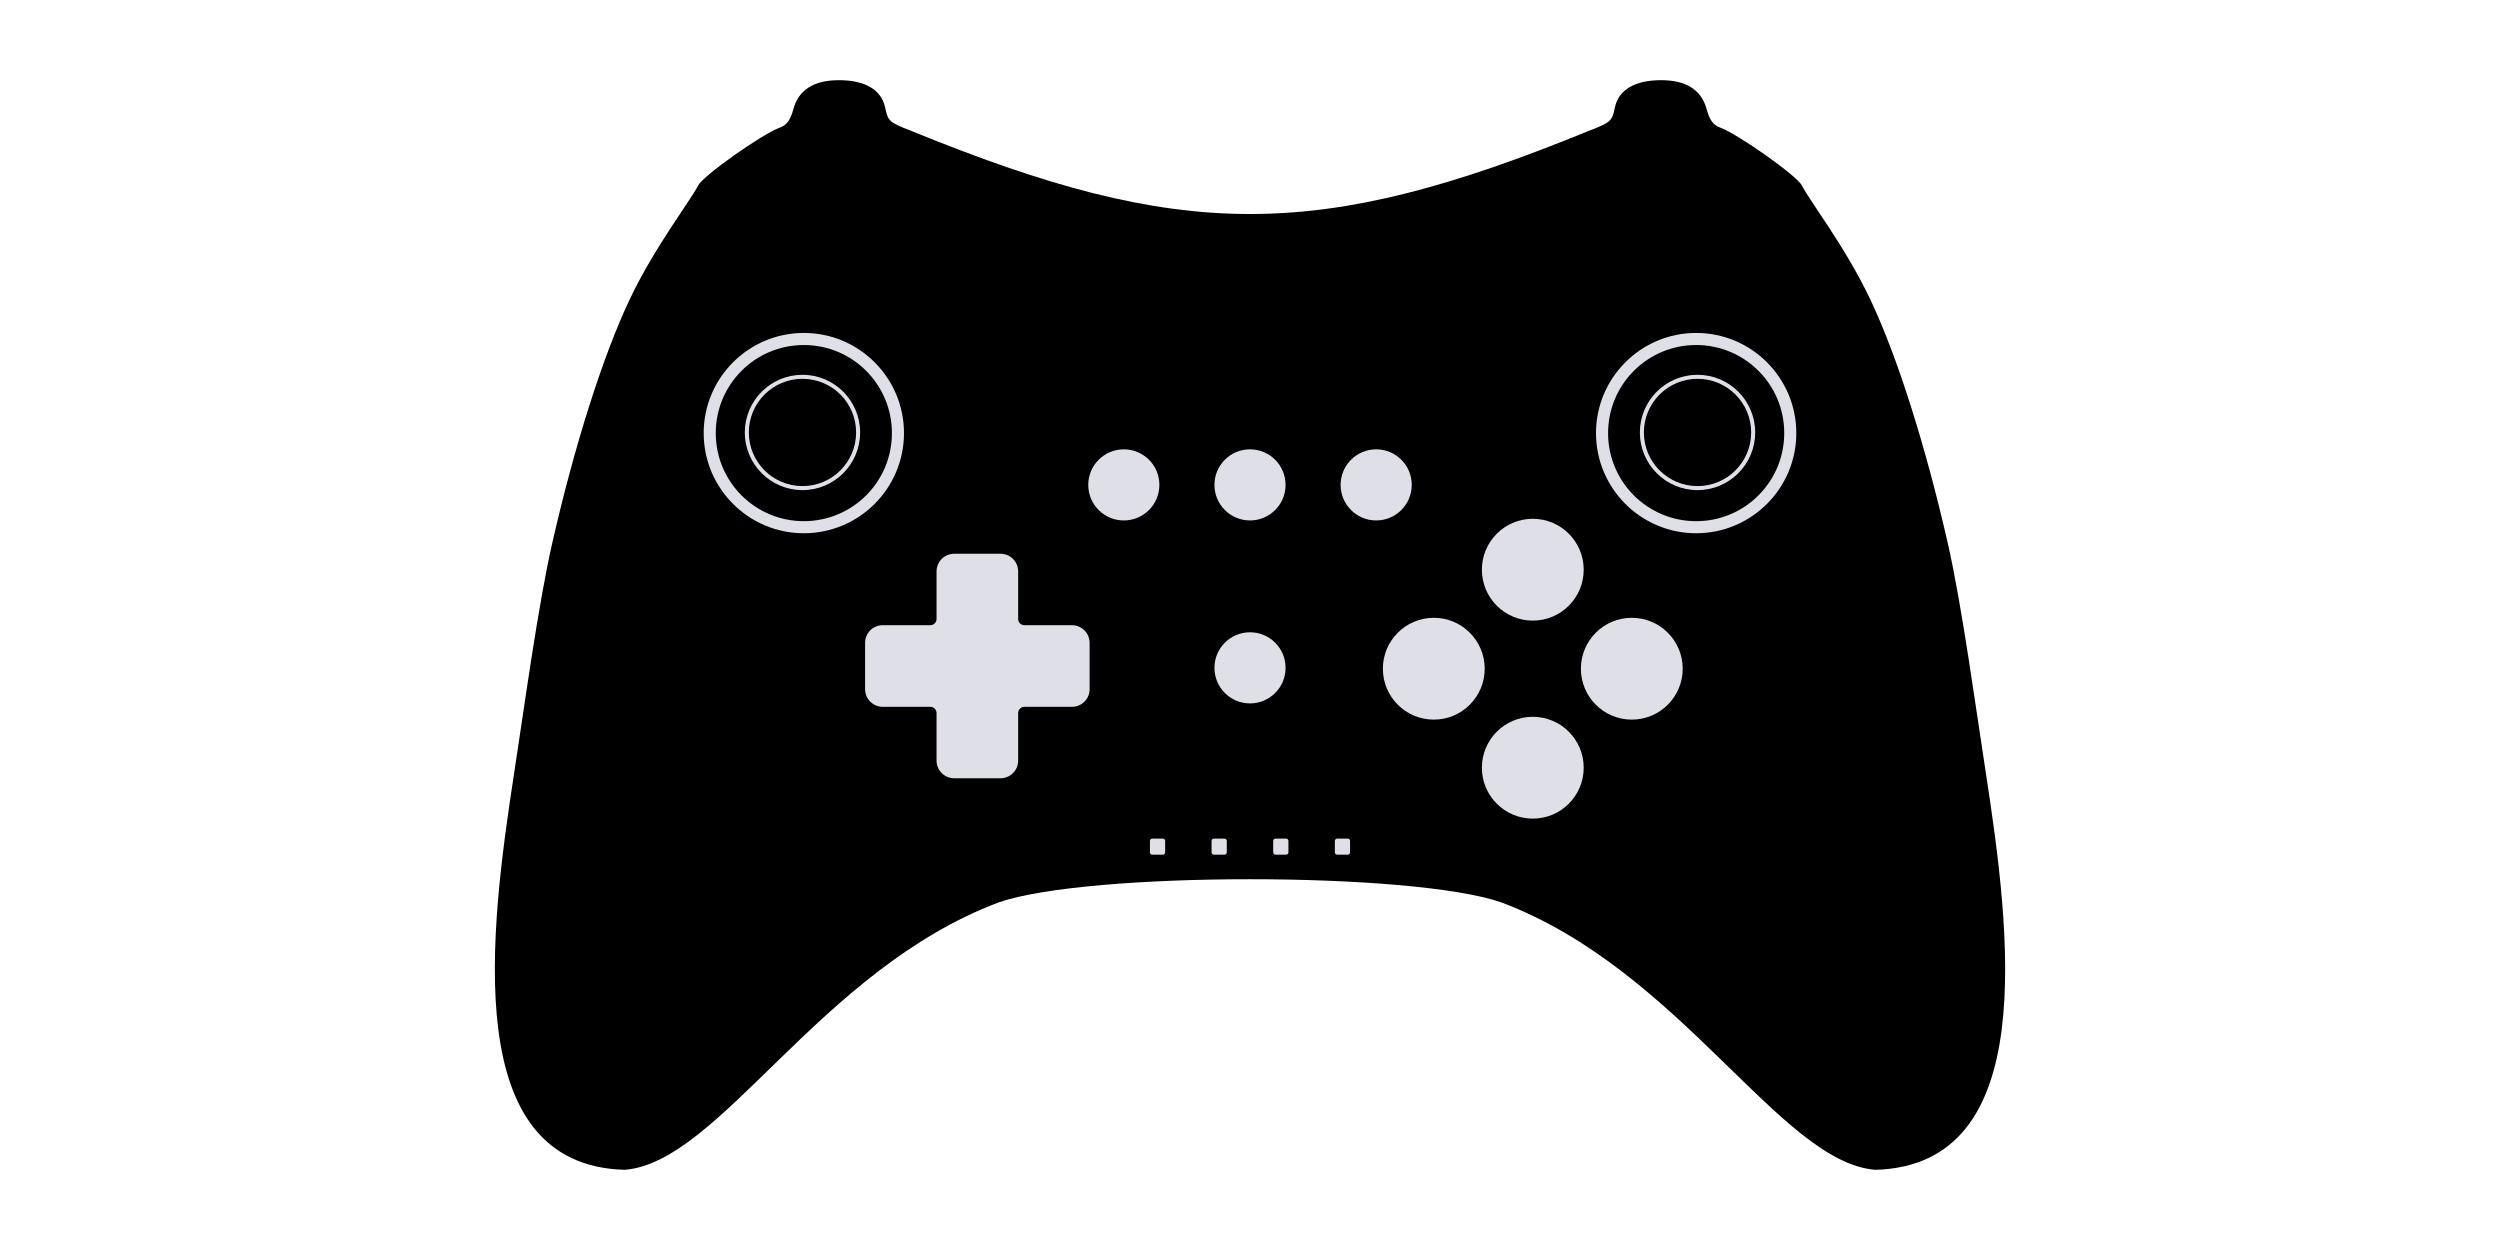
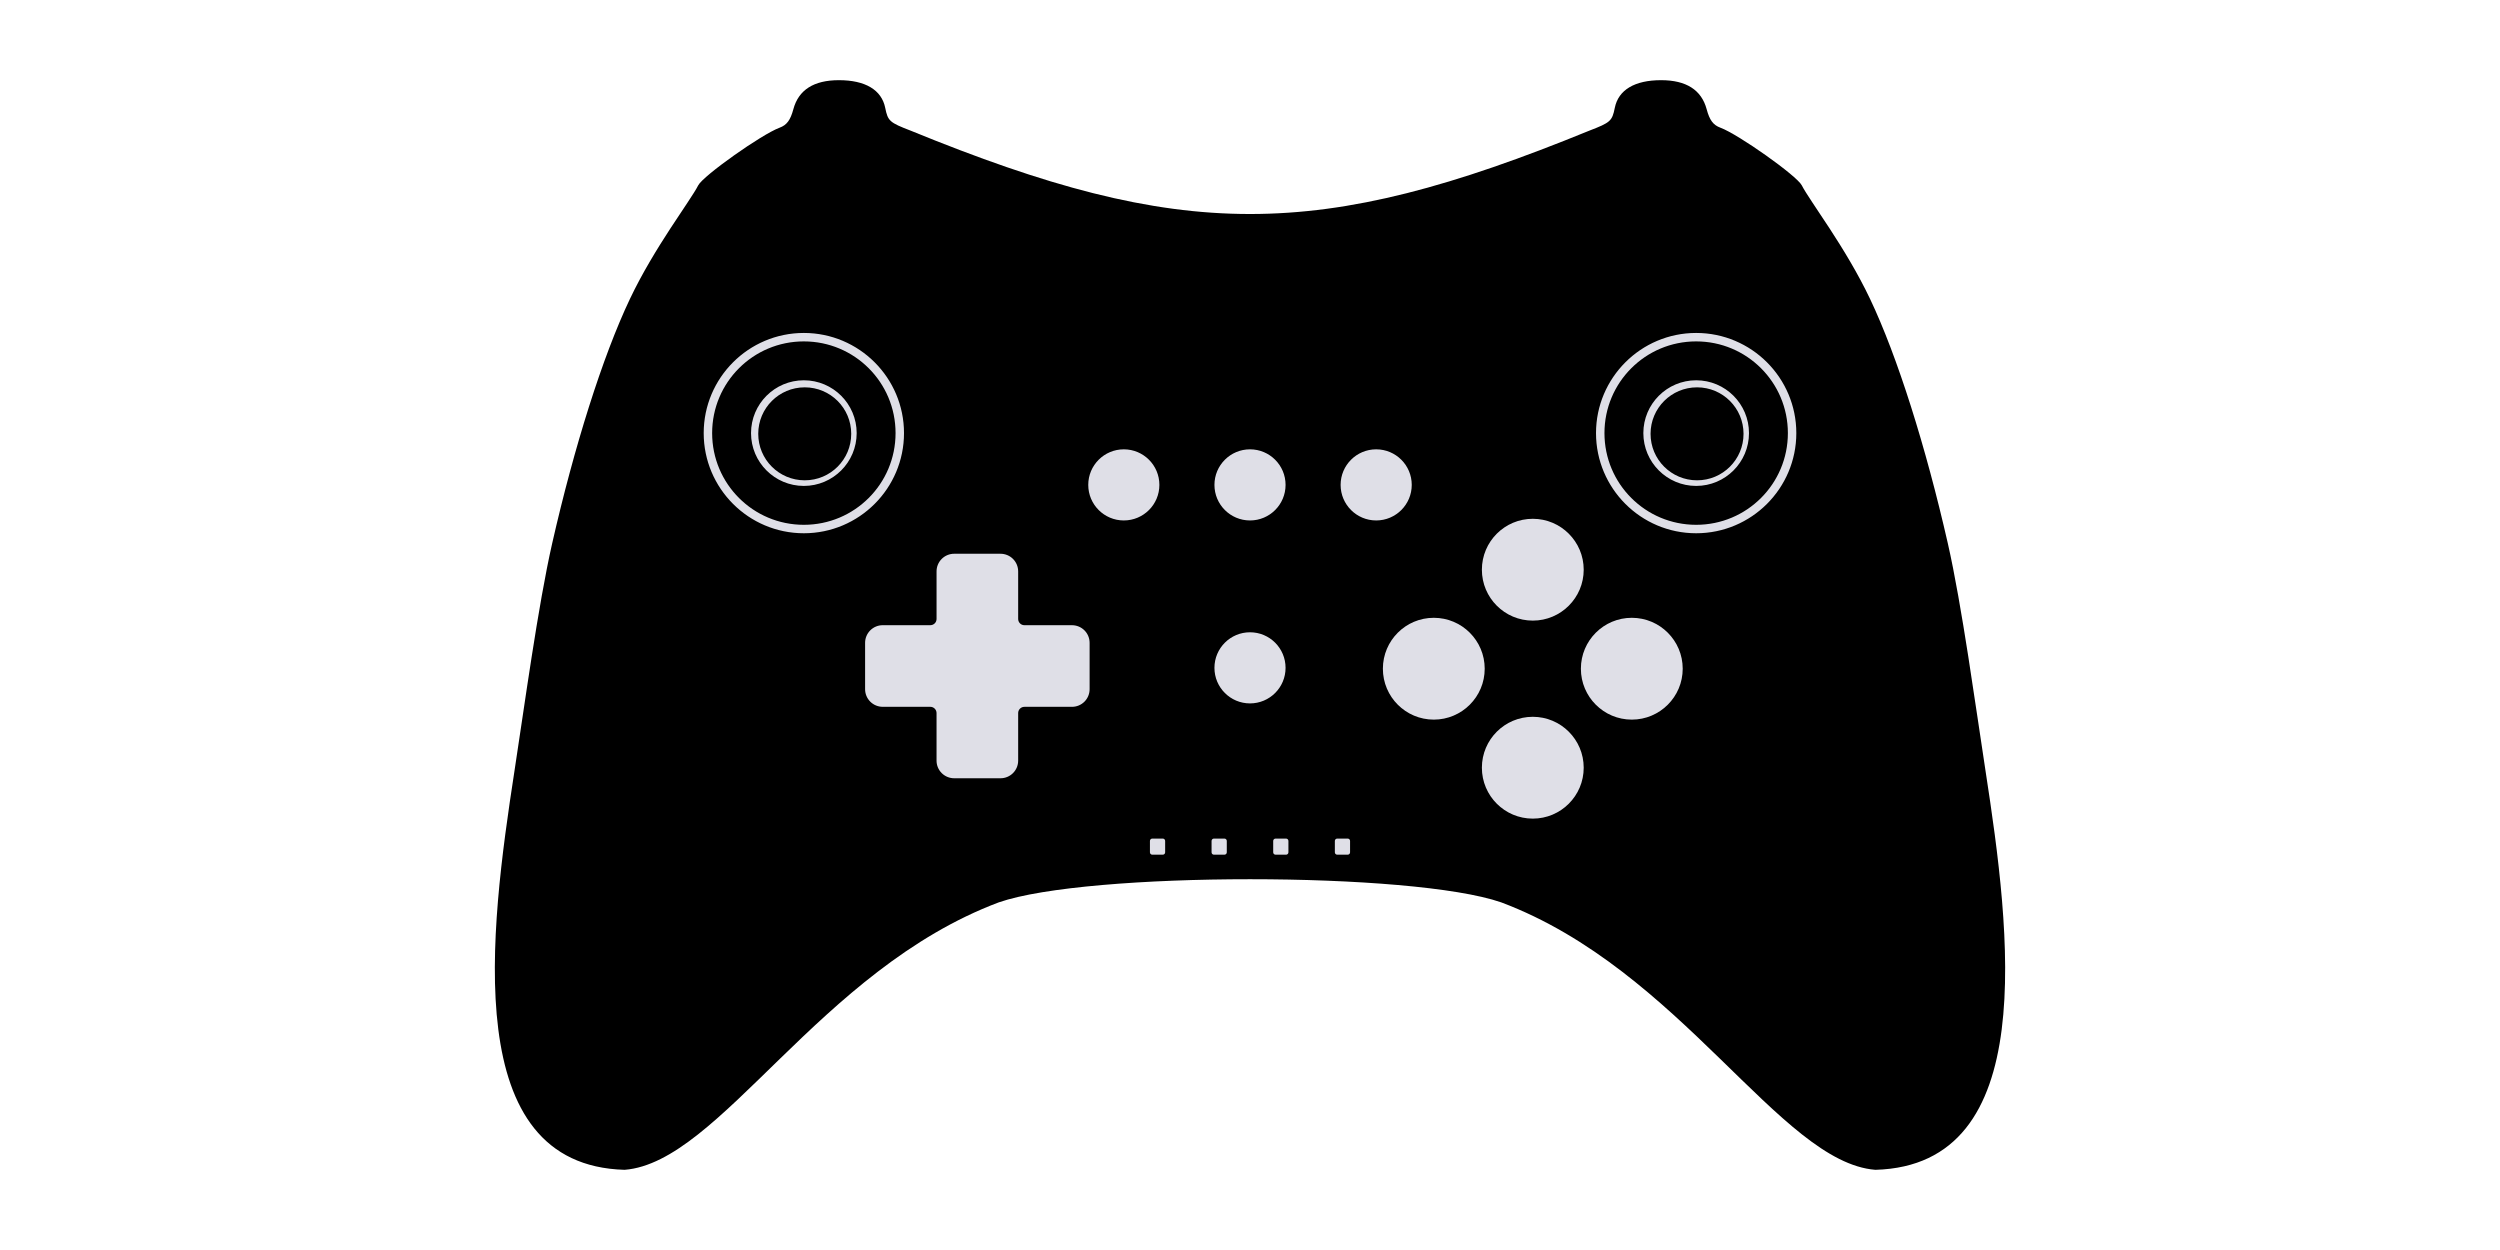
<svg xmlns="http://www.w3.org/2000/svg" xml:space="preserve" width="1000" height="500">
  <path d="M92.236 1.373c1.893.001 3.041.733 3.434 2.191.223.828.495 1.194 1.04 1.395 1.35.497 5.768 3.626 6.136 4.346.616 1.205 3.294 4.658 5.154 8.572 2.067 4.35 4.213 11.178 5.865 18.441 1.065 4.68 2.11 12.393 2.84 17.135 1.89 12.27 4.145 29.778-8.305 30.127-7.197-.565-14.674-15.082-28.228-20.178-6.709-2.328-31.2-2.327-37.906 0-13.555 5.096-21.03 19.613-28.229 20.178-12.45-.349-10.195-17.858-8.305-30.127.731-4.742 1.776-12.456 2.84-17.135 1.653-7.263 3.799-14.092 5.866-18.441 1.86-3.914 4.537-7.367 5.154-8.572.368-.72 4.785-3.85 6.135-4.346.546-.201.818-.567 1.04-1.395.393-1.458 1.541-2.19 3.434-2.191 1.993-.001 3.224.732 3.496 2.086.201.998.325 1.108 1.924 1.723 20.506 8.388 30.706 8.38 51.195 0 1.6-.615 1.723-.725 1.924-1.723.273-1.354 1.503-2.087 3.496-2.086" style="display:inline;fill:#000" transform="matrix(-5.30194 0 0 5.30194 824.578 24.792)" />
-   <g transform="translate(175.423 24.792)scale(5.30194)">
-     <path d="M38.906 37.101a1.33 1.33 0 0 0-1.335 1.336v3.584a.47.47 0 0 1-.471.47h-3.584a1.33 1.33 0 0 0-1.336 1.336v3.486a1.33 1.33 0 0 0 1.336 1.336H37.1a.47.47 0 0 1 .47.47v3.584a1.33 1.33 0 0 0 1.336 1.336h3.487a1.33 1.33 0 0 0 1.335-1.336V49.12a.47.47 0 0 1 .47-.47h3.585a1.33 1.33 0 0 0 1.335-1.336v-3.486a1.33 1.33 0 0 0-1.335-1.336h-3.584a.47.47 0 0 1-.471-.47v-3.584a1.33 1.33 0 0 0-1.335-1.336Z" style="fill:#dfdfe7;fill-opacity:1;fill-rule:evenodd;stroke:none;stroke-width:.566;stroke-miterlimit:7;paint-order:stroke markers fill" />
-     <path d="M90.443 146.794c-15.81 0-28.648 12.839-28.648 28.65s12.837 28.65 28.648 28.65 28.65-12.84 28.65-28.65c0-15.811-12.838-28.65-28.65-28.65m0 2c14.73 0 26.65 11.92 26.65 26.65s-11.92 26.65-26.65 26.65-26.648-11.92-26.648-26.65 11.918-26.65 26.648-26.65" style="baseline-shift:baseline;display:inline;overflow:visible;vector-effect:none;fill:#dfdfe7;fill-opacity:1;stop-color:#000" transform="translate(81.249 1.311)scale(.15184)" />
-     <path d="M89.763 126C62.303 126 40 148.303 40 175.762s22.305 49.762 49.764 49.762 49.76-22.303 49.76-49.762S117.223 126 89.764 126m0 6c24.193 0 43.76 19.57 43.76 43.762s-19.567 43.762-43.76 43.762c-24.191 0-43.763-19.57-43.763-43.762S65.571 132 89.765 132" style="baseline-shift:baseline;display:inline;overflow:visible;vector-effect:none;fill:#dfdfe7;fill-opacity:1;stroke:none;stroke-width:4;stroke-opacity:1;stop-color:#000" transform="translate(81.249 1.311)scale(.15184)" />
-     <path d="M90.443 146.794c-15.81 0-28.648 12.839-28.648 28.65s12.837 28.65 28.648 28.65 28.65-12.84 28.65-28.65c0-15.811-12.838-28.65-28.65-28.65m0 2c14.73 0 26.65 11.92 26.65 26.65s-11.92 26.65-26.65 26.65-26.648-11.92-26.648-26.65 11.918-26.65 26.648-26.65" style="baseline-shift:baseline;display:inline;overflow:visible;vector-effect:none;fill:#dfdfe7;fill-opacity:1;stop-color:#000" transform="matrix(-.15184 0 0 .15184 41.188 1.311)" />
-     <path d="M89.763 126C62.303 126 40 148.303 40 175.762s22.305 49.762 49.764 49.762 49.76-22.303 49.76-49.762S117.223 126 89.764 126m0 6c24.193 0 43.76 19.57 43.76 43.762s-19.567 43.762-43.76 43.762c-24.191 0-43.763-19.57-43.763-43.762S65.571 132 89.765 132" style="baseline-shift:baseline;display:inline;overflow:visible;vector-effect:none;fill:#dfdfe7;fill-opacity:1;stroke:none;stroke-width:4;stroke-opacity:1;stop-color:#000" transform="matrix(-.15184 0 0 .15184 41.188 1.311)" />
-     <circle cx="61.219" cy="45.709" r="2.683" style="font-variation-settings:normal;vector-effect:none;fill:#dfdfe7;fill-opacity:1;fill-rule:evenodd;stroke-width:7.039;stroke-linecap:butt;stroke-linejoin:miter;stroke-miterlimit:4;stroke-dasharray:none;stroke-dashoffset:0;stroke-opacity:1;-inkscape-stroke:none;stop-color:#000" />
-     <g style="fill:#dfdfe7;fill-opacity:1">
-       <circle cx="61.219" cy="31.906" r="2.683" style="font-variation-settings:normal;opacity:1;vector-effect:none;fill:#dfdfe7;fill-opacity:1;fill-rule:evenodd;stroke-width:7.039;stroke-linecap:butt;stroke-linejoin:miter;stroke-miterlimit:4;stroke-dasharray:none;stroke-dashoffset:0;stroke-opacity:1;-inkscape-stroke:none;stop-color:#000" />
-       <circle cx="70.738" cy="31.906" r="2.683" style="font-variation-settings:normal;opacity:1;vector-effect:none;fill:#dfdfe7;fill-opacity:1;fill-rule:evenodd;stroke-width:7.039;stroke-linecap:butt;stroke-linejoin:miter;stroke-miterlimit:4;stroke-dasharray:none;stroke-dashoffset:0;stroke-opacity:1;-inkscape-stroke:none;stop-color:#000" />
-       <circle cx="-51.699" cy="31.906" r="2.683" style="font-variation-settings:normal;opacity:1;vector-effect:none;fill:#dfdfe7;fill-opacity:1;fill-rule:evenodd;stroke-width:7.039;stroke-linecap:butt;stroke-linejoin:miter;stroke-miterlimit:4;stroke-dasharray:none;stroke-dashoffset:0;stroke-opacity:1;-inkscape-stroke:none;stop-color:#000" transform="scale(-1 1)" />
-     </g>
-     <g style="fill:#dfdfe7;fill-opacity:1" transform="translate(72.489 34.79)scale(.17194)">
-       <circle cx="15.096" cy="63.884" r="22.338" style="font-variation-settings:normal;vector-effect:none;fill:#dfdfe7;fill-opacity:1;fill-rule:evenodd;stroke-width:44.661;stroke-linecap:butt;stroke-linejoin:miter;stroke-miterlimit:4;stroke-dasharray:none;stroke-dashoffset:0;stroke-opacity:1;-inkscape-stroke:none;stop-color:#000" />
-       <circle cx="-101.977" cy="63.884" r="22.338" style="font-variation-settings:normal;vector-effect:none;fill:#dfdfe7;fill-opacity:1;fill-rule:evenodd;stroke-width:44.661;stroke-linecap:butt;stroke-linejoin:miter;stroke-miterlimit:4;stroke-dasharray:none;stroke-dashoffset:0;stroke-opacity:1;-inkscape-stroke:none;stop-color:#000" transform="scale(-1 1)" />
-       <circle cx="20.443" cy="-58.536" r="22.338" style="font-variation-settings:normal;vector-effect:none;fill:#dfdfe7;fill-opacity:1;fill-rule:evenodd;stroke-width:44.661;stroke-linecap:butt;stroke-linejoin:miter;stroke-miterlimit:4;stroke-dasharray:none;stroke-dashoffset:0;stroke-opacity:1;-inkscape-stroke:none;stop-color:#000" transform="rotate(90)" />
-       <circle cx="-107.324" cy="-58.536" r="22.338" style="font-variation-settings:normal;vector-effect:none;fill:#dfdfe7;fill-opacity:1;fill-rule:evenodd;stroke-width:44.661;stroke-linecap:butt;stroke-linejoin:miter;stroke-miterlimit:4;stroke-dasharray:none;stroke-dashoffset:0;stroke-opacity:1;-inkscape-stroke:none;stop-color:#000" transform="scale(1 -1)rotate(90)" />
-     </g>
-     <g style="fill:#dfdfe7;fill-opacity:1">
-       <rect width="1.148" height="1.215" x="53.669" y="58.59" ry=".177" style="opacity:1;fill:#dfdfe7;fill-opacity:1" />
-       <rect width="1.148" height="1.215" x="58.319" y="58.59" ry=".177" style="opacity:1;fill:#dfdfe7;fill-opacity:1" />
-       <rect width="1.148" height="1.215" x="62.969" y="58.59" ry=".177" style="opacity:1;fill:#dfdfe7;fill-opacity:1" />
-       <rect width="1.148" height="1.215" x="67.62" y="58.59" ry=".177" style="opacity:1;fill:#dfdfe7;fill-opacity:1" />
-     </g>
+   <path d="M381.7 221.5a7.05 7.05 0 0 0-7.078 7.083v19.002a2.49 2.49 0 0 1-2.497 2.492h-19.002a7.05 7.05 0 0 0-7.084 7.083v18.483a7.05 7.05 0 0 0 7.084 7.083h19.002a2.49 2.49 0 0 1 2.492 2.492v19.002a7.05 7.05 0 0 0 7.083 7.084h18.488a7.05 7.05 0 0 0 7.078-7.084v-18.997a2.49 2.49 0 0 1 2.492-2.492h19.008a7.05 7.05 0 0 0 7.078-7.083v-18.483a7.05 7.05 0 0 0-7.078-7.083h-19.003a2.49 2.49 0 0 1-2.497-2.492v-19.002a7.05 7.05 0 0 0-7.078-7.083z" style="fill:#dfdfe7;fill-opacity:1;fill-rule:evenodd;stroke:none;stroke-width:3.003;stroke-miterlimit:7;paint-order:stroke markers fill" />
+   <circle cx="500.002" cy="267.138" r="14.225" style="font-variation-settings:normal;vector-effect:none;fill:#dfdfe7;fill-opacity:1;fill-rule:evenodd;stroke-width:37.321;stroke-linecap:butt;stroke-linejoin:miter;stroke-miterlimit:4;stroke-dasharray:none;stroke-dashoffset:0;stroke-opacity:1;-inkscape-stroke:none;stop-color:#000" />
+   <g style="fill:#dfdfe7;fill-opacity:1" transform="translate(175.423 24.792)scale(5.30194)">
+     <circle cx="61.219" cy="31.906" r="2.683" style="font-variation-settings:normal;opacity:1;vector-effect:none;fill:#dfdfe7;fill-opacity:1;fill-rule:evenodd;stroke-width:7.039;stroke-linecap:butt;stroke-linejoin:miter;stroke-miterlimit:4;stroke-dasharray:none;stroke-dashoffset:0;stroke-opacity:1;-inkscape-stroke:none;stop-color:#000" />
+     <circle cx="70.738" cy="31.906" r="2.683" style="font-variation-settings:normal;opacity:1;vector-effect:none;fill:#dfdfe7;fill-opacity:1;fill-rule:evenodd;stroke-width:7.039;stroke-linecap:butt;stroke-linejoin:miter;stroke-miterlimit:4;stroke-dasharray:none;stroke-dashoffset:0;stroke-opacity:1;-inkscape-stroke:none;stop-color:#000" />
+     <circle cx="-51.699" cy="31.906" r="2.683" style="font-variation-settings:normal;opacity:1;vector-effect:none;fill:#dfdfe7;fill-opacity:1;fill-rule:evenodd;stroke-width:7.039;stroke-linecap:butt;stroke-linejoin:miter;stroke-miterlimit:4;stroke-dasharray:none;stroke-dashoffset:0;stroke-opacity:1;-inkscape-stroke:none;stop-color:#000" transform="scale(-1 1)" />
+   </g>
+   <g style="fill:#dfdfe7;fill-opacity:1" transform="translate(559.755 209.246)scale(.91162)">
+     <circle cx="15.096" cy="63.884" r="22.338" style="font-variation-settings:normal;vector-effect:none;fill:#dfdfe7;fill-opacity:1;fill-rule:evenodd;stroke-width:44.661;stroke-linecap:butt;stroke-linejoin:miter;stroke-miterlimit:4;stroke-dasharray:none;stroke-dashoffset:0;stroke-opacity:1;-inkscape-stroke:none;stop-color:#000" />
+     <circle cx="-101.977" cy="63.884" r="22.338" style="font-variation-settings:normal;vector-effect:none;fill:#dfdfe7;fill-opacity:1;fill-rule:evenodd;stroke-width:44.661;stroke-linecap:butt;stroke-linejoin:miter;stroke-miterlimit:4;stroke-dasharray:none;stroke-dashoffset:0;stroke-opacity:1;-inkscape-stroke:none;stop-color:#000" transform="scale(-1 1)" />
+     <circle cx="20.443" cy="-58.536" r="22.338" style="font-variation-settings:normal;vector-effect:none;fill:#dfdfe7;fill-opacity:1;fill-rule:evenodd;stroke-width:44.661;stroke-linecap:butt;stroke-linejoin:miter;stroke-miterlimit:4;stroke-dasharray:none;stroke-dashoffset:0;stroke-opacity:1;-inkscape-stroke:none;stop-color:#000" transform="rotate(90)" />
+     <circle cx="-107.324" cy="-58.536" r="22.338" style="font-variation-settings:normal;vector-effect:none;fill:#dfdfe7;fill-opacity:1;fill-rule:evenodd;stroke-width:44.661;stroke-linecap:butt;stroke-linejoin:miter;stroke-miterlimit:4;stroke-dasharray:none;stroke-dashoffset:0;stroke-opacity:1;-inkscape-stroke:none;stop-color:#000" transform="scale(1 -1)rotate(90)" />
+   </g>
+   <g style="fill:#dfdfe7;fill-opacity:1" transform="translate(175.423 24.792)scale(5.30194)">
+     <rect width="1.148" height="1.215" x="53.669" y="58.59" ry=".177" style="opacity:1;fill:#dfdfe7;fill-opacity:1" />
+     <rect width="1.148" height="1.215" x="58.319" y="58.59" ry=".177" style="opacity:1;fill:#dfdfe7;fill-opacity:1" />
+     <rect width="1.148" height="1.215" x="62.969" y="58.59" ry=".177" style="opacity:1;fill:#dfdfe7;fill-opacity:1" />
+     <rect width="1.148" height="1.215" x="67.62" y="58.59" ry=".177" style="opacity:1;fill:#dfdfe7;fill-opacity:1" />
+   </g>
+   <g style="fill:#dfdfe7;fill-opacity:1">
+     <path d="M704.621 584.088c-12.986 0-23.533 10.547-23.533 23.533s10.547 23.533 23.533 23.533 23.533-10.547 23.533-23.533-10.547-23.533-23.533-23.533m.393 3.142c11.45 0 20.712 9.26 20.712 20.71s-9.262 20.714-20.712 20.714-20.713-9.262-20.713-20.713c0-11.45 9.262-20.71 20.713-20.71" style="baseline-shift:baseline;display:inline;overflow:visible;vector-effect:none;fill:#dfdfe7;fill-opacity:1;stop-color:#000" transform="translate(45.858 -372.28)scale(.8978)" />
+     <path d="M704.621 563C680 563 660 583 660 607.621s20 44.621 44.62 44.621c24.622 0 44.622-20 44.622-44.62 0-24.622-20-44.622-44.621-44.622m0 3.762c22.588 0 40.86 18.27 40.86 40.86 0 22.587-18.272 40.858-40.86 40.858s-40.86-18.27-40.86-40.859c0-22.588 18.272-40.86 40.86-40.86" style="baseline-shift:baseline;display:inline;overflow:visible;vector-effect:none;fill:#dfdfe7;fill-opacity:1;stop-color:#000" transform="translate(45.858 -372.28)scale(.8978)" />
+   </g>
+   <g style="fill:#dfdfe7;fill-opacity:1">
+     <path d="M704.621 584.088c-12.986 0-23.533 10.547-23.533 23.533s10.547 23.533 23.533 23.533 23.533-10.547 23.533-23.533-10.547-23.533-23.533-23.533m.393 3.142c11.45 0 20.712 9.26 20.712 20.71s-9.262 20.714-20.712 20.714-20.713-9.262-20.713-20.713c0-11.45 9.262-20.71 20.713-20.71" style="baseline-shift:baseline;display:inline;overflow:visible;vector-effect:none;fill:#dfdfe7;fill-opacity:1;stop-color:#000" transform="translate(-311.068 -372.28)scale(.8978)" />
+     <path d="M704.621 563C680 563 660 583 660 607.621s20 44.621 44.62 44.621c24.622 0 44.622-20 44.622-44.62 0-24.622-20-44.622-44.621-44.622m0 3.762c22.588 0 40.86 18.27 40.86 40.86 0 22.587-18.272 40.858-40.86 40.858s-40.86-18.27-40.86-40.859c0-22.588 18.272-40.86 40.86-40.86" style="baseline-shift:baseline;display:inline;overflow:visible;vector-effect:none;fill:#dfdfe7;fill-opacity:1;stop-color:#000" transform="translate(-311.068 -372.28)scale(.8978)" />
  </g>
</svg>
